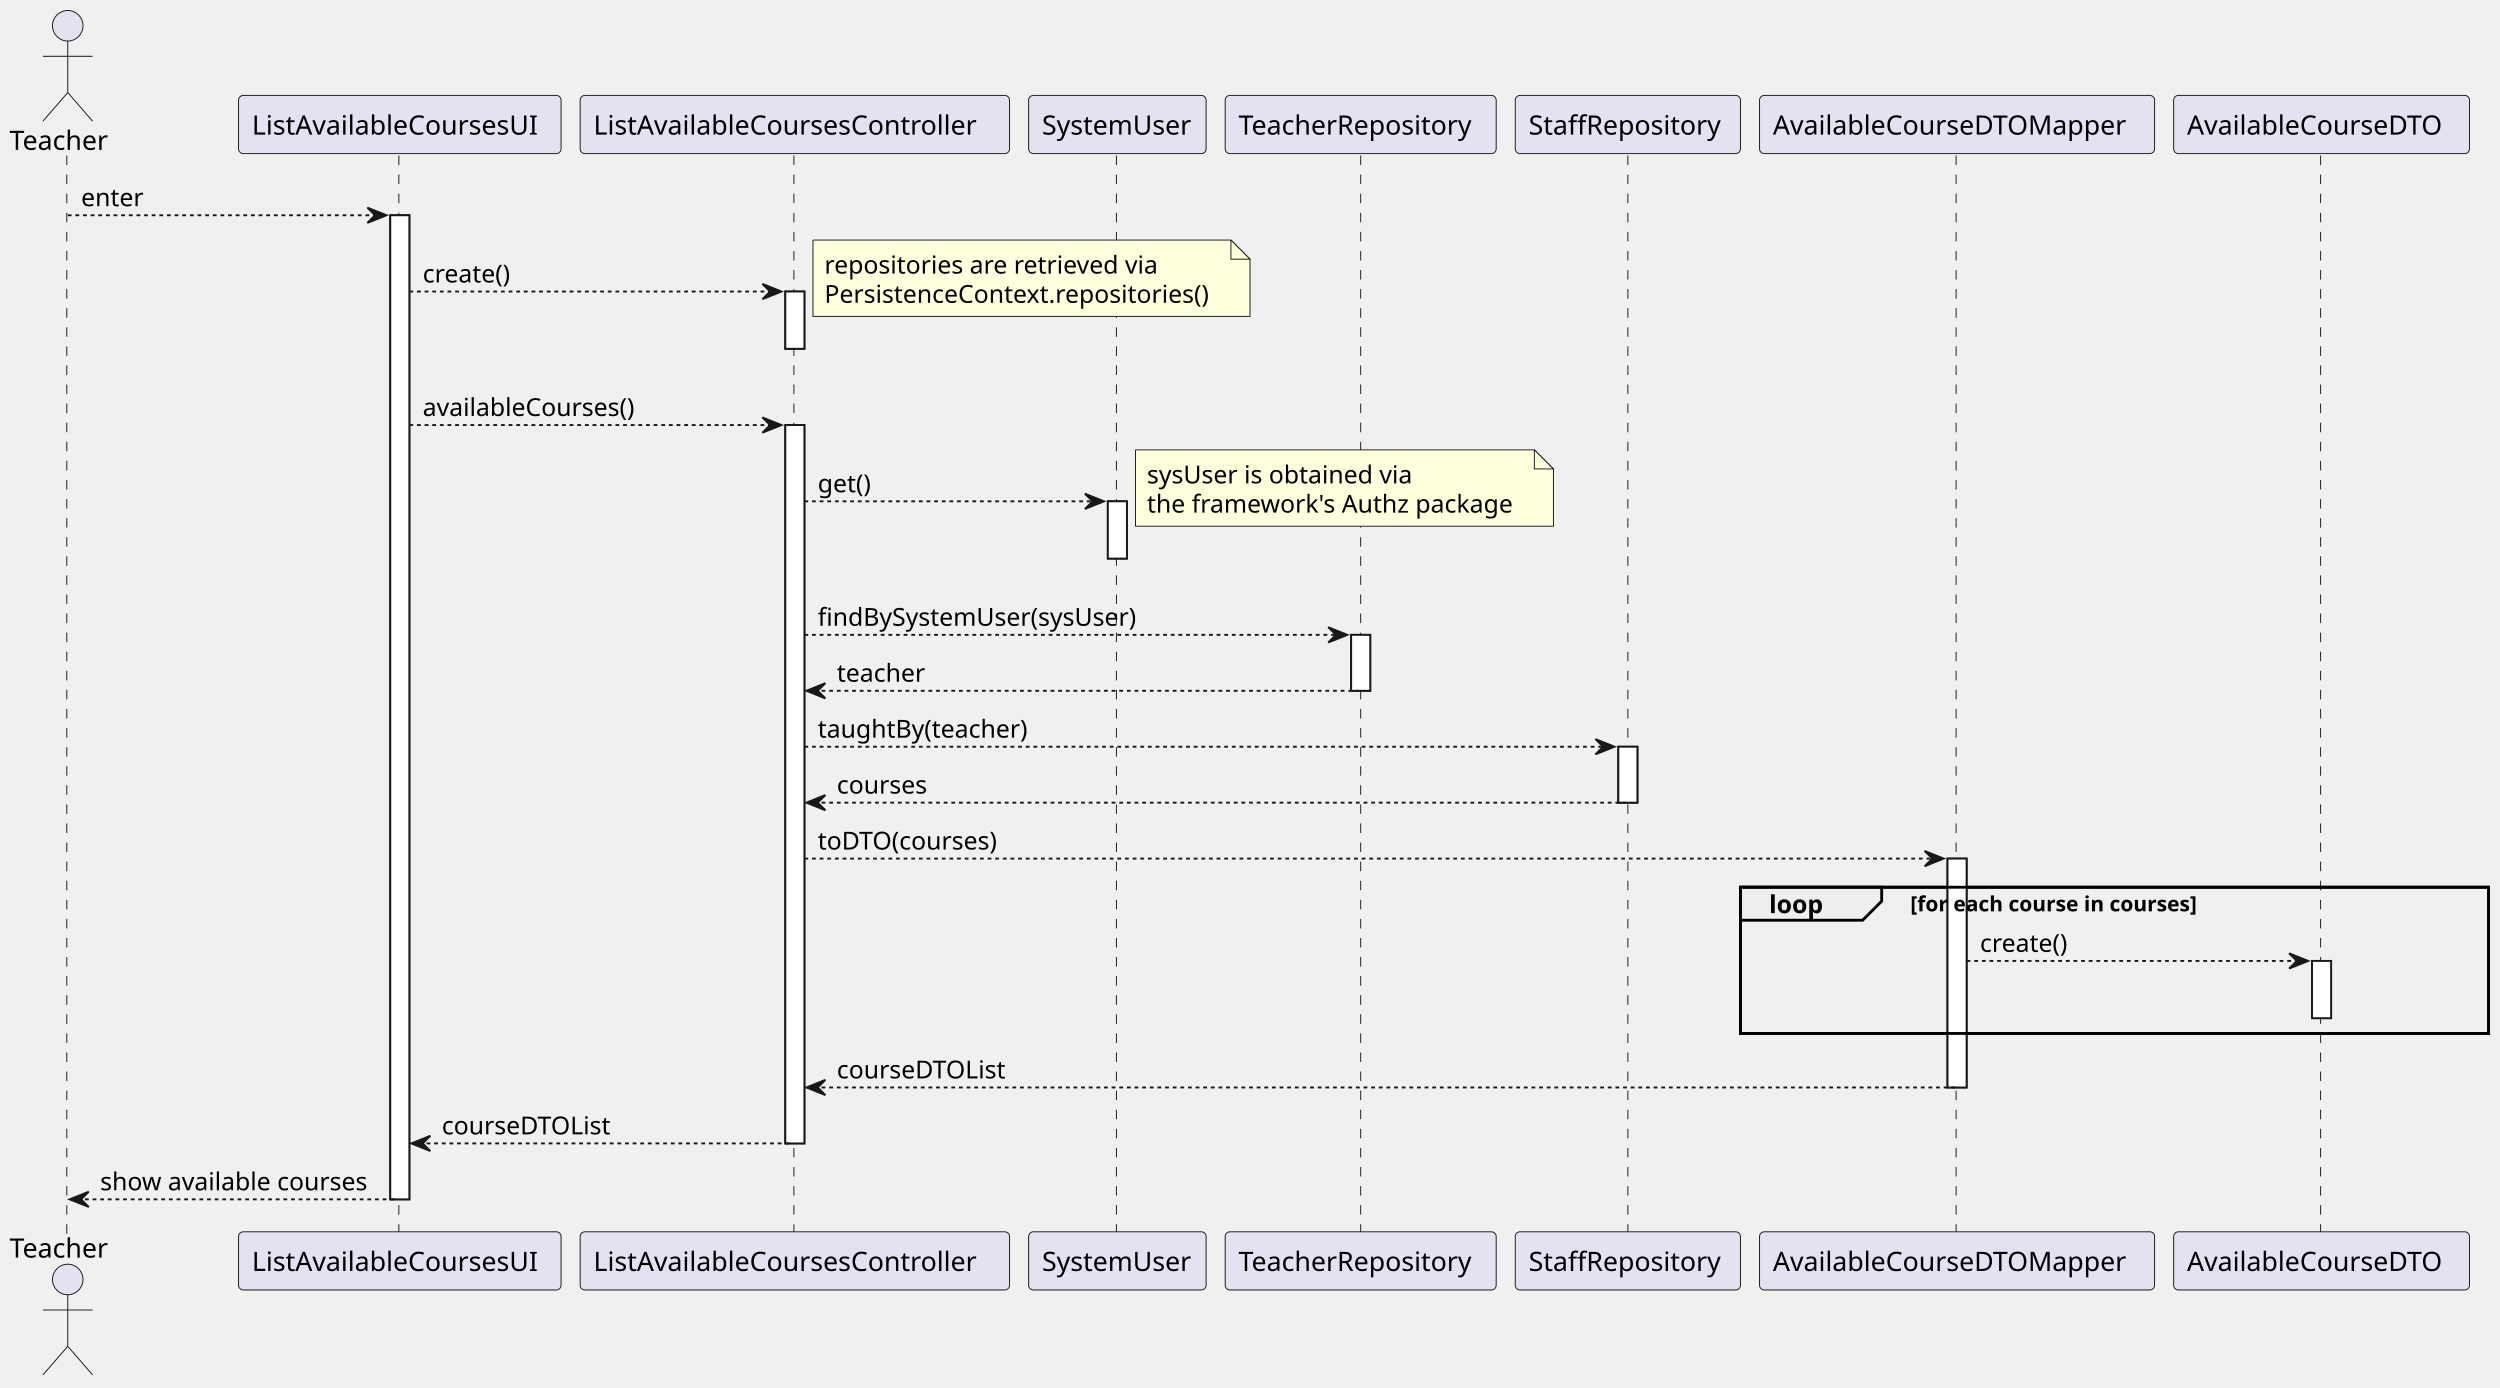
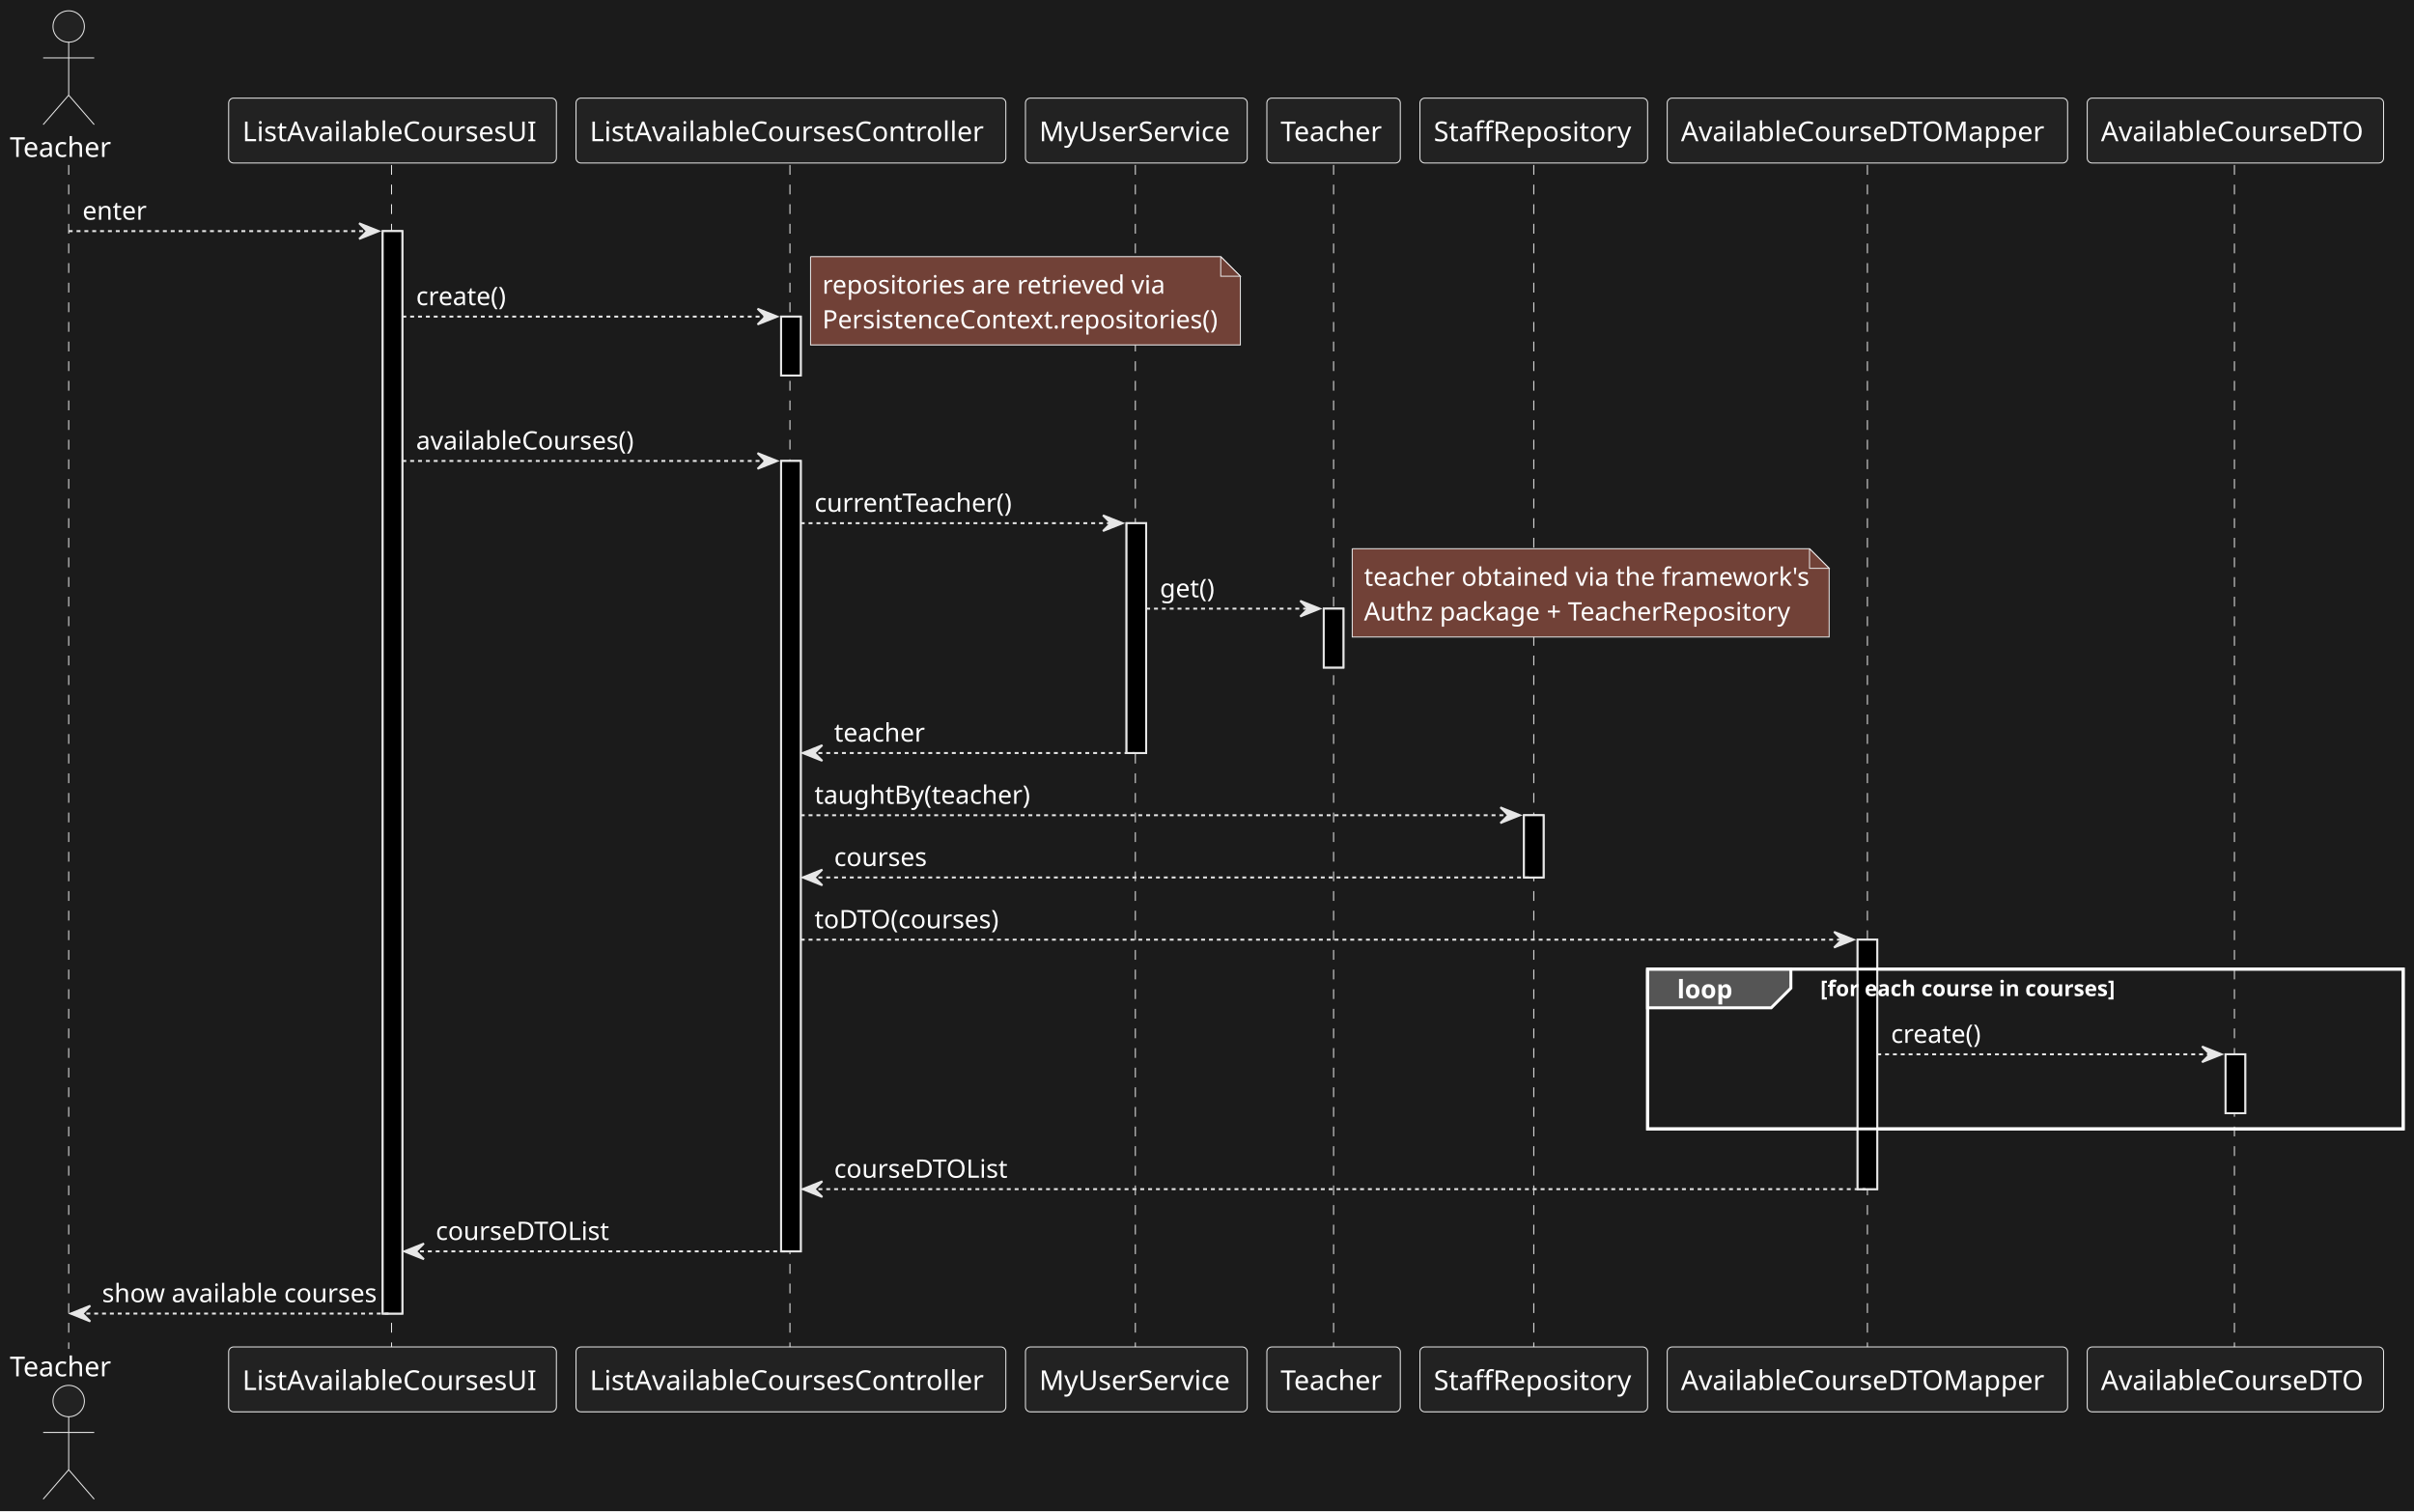
- <svg xmlns="http://www.w3.org/2000/svg" contentStyleType="text/css" height="727px" preserveAspectRatio="none" style="width:1310px;height:727px;background:#FFFFFF;" version="1.1" viewBox="0 0 1310 727" width="1310px" zoomAndPan="magnify">
+ <svg xmlns="http://www.w3.org/2000/svg" contentStyleType="text/css" height="770px" preserveAspectRatio="none" style="width:1230px;height:770px;background:#1B1B1B;" version="1.1" viewBox="0 0 1230 770" width="1230px" zoomAndPan="magnify">
  <defs />
  <g>
-     <rect fill="#FFFFFF" height="515.658" style="stroke:#181818;stroke-width:1.0;" width="10" x="204.5" y="112.799" />
-     <rect fill="#FFFFFF" height="30" style="stroke:#181818;stroke-width:1.0;" width="10" x="411.5" y="152.765" />
-     <rect fill="#FFFFFF" height="376.416" style="stroke:#181818;stroke-width:1.0;" width="10" x="411.5" y="222.731" />
-     <rect fill="#FFFFFF" height="30" style="stroke:#181818;stroke-width:1.0;" width="10" x="580.5" y="262.696" />
-     <rect fill="#FFFFFF" height="29.311" style="stroke:#181818;stroke-width:1.0;" width="10" x="708" y="332.662" />
-     <rect fill="#FFFFFF" height="29.311" style="stroke:#181818;stroke-width:1.0;" width="10" x="848" y="391.283" />
-     <rect fill="#FFFFFF" height="119.932" style="stroke:#181818;stroke-width:1.0;" width="10" x="1020.5" y="449.904" />
-     <rect fill="#FFFFFF" height="30" style="stroke:#181818;stroke-width:1.0;" width="10" x="1211.5" y="503.525" />
-     <rect fill="none" height="76.621" style="stroke:#000000;stroke-width:1.5;" width="392" x="912" y="464.904" />
-     <line style="stroke:#181818;stroke-width:0.5;stroke-dasharray:5.0,5.0;" x1="35" x2="35" y1="81.488" y2="646.457" />
-     <line style="stroke:#181818;stroke-width:0.5;stroke-dasharray:5.0,5.0;" x1="209" x2="209" y1="81.488" y2="646.457" />
-     <line style="stroke:#181818;stroke-width:0.5;stroke-dasharray:5.0,5.0;" x1="416" x2="416" y1="81.488" y2="646.457" />
-     <line style="stroke:#181818;stroke-width:0.5;stroke-dasharray:5.0,5.0;" x1="585" x2="585" y1="81.488" y2="646.457" />
-     <line style="stroke:#181818;stroke-width:0.5;stroke-dasharray:5.0,5.0;" x1="713" x2="713" y1="81.488" y2="646.457" />
-     <line style="stroke:#181818;stroke-width:0.5;stroke-dasharray:5.0,5.0;" x1="853" x2="853" y1="81.488" y2="646.457" />
-     <line style="stroke:#181818;stroke-width:0.5;stroke-dasharray:5.0,5.0;" x1="1025" x2="1025" y1="81.488" y2="646.457" />
-     <line style="stroke:#181818;stroke-width:0.5;stroke-dasharray:5.0,5.0;" x1="1216" x2="1216" y1="81.488" y2="646.457" />
-     <text fill="#000000" font-family="sans-serif" font-size="14" lengthAdjust="spacing" textLength="55" x="5" y="78.535">Teacher</text>
-     <ellipse cx="35.5" cy="13.5" fill="#E2E2F0" rx="8" ry="8" style="stroke:#181818;stroke-width:0.5;" />
-     <path d="M35.5,21.5 L35.5,48.5 M22.5,29.5 L48.5,29.5 M35.5,48.5 L22.5,63.5 M35.5,48.5 L48.5,63.5 " fill="none" style="stroke:#181818;stroke-width:0.5;" />
-     <text fill="#000000" font-family="sans-serif" font-size="14" lengthAdjust="spacing" textLength="55" x="5" y="658.992">Teacher</text>
-     <ellipse cx="35.5" cy="670.445" fill="#E2E2F0" rx="8" ry="8" style="stroke:#181818;stroke-width:0.5;" />
-     <path d="M35.5,678.445 L35.5,705.445 M22.5,686.445 L48.5,686.445 M35.5,705.445 L22.5,720.445 M35.5,705.445 L48.5,720.445 " fill="none" style="stroke:#181818;stroke-width:0.5;" />
-     <rect fill="#E2E2F0" height="30.488" rx="2.5" ry="2.5" style="stroke:#181818;stroke-width:0.5;" width="169" x="125" y="50" />
-     <text fill="#000000" font-family="sans-serif" font-size="14" lengthAdjust="spacing" textLength="155" x="132" y="70.535">ListAvailableCoursesUI</text>
-     <rect fill="#E2E2F0" height="30.488" rx="2.5" ry="2.5" style="stroke:#181818;stroke-width:0.5;" width="169" x="125" y="645.457" />
-     <text fill="#000000" font-family="sans-serif" font-size="14" lengthAdjust="spacing" textLength="155" x="132" y="665.992">ListAvailableCoursesUI</text>
-     <rect fill="#E2E2F0" height="30.488" rx="2.5" ry="2.5" style="stroke:#181818;stroke-width:0.5;" width="225" x="304" y="50" />
-     <text fill="#000000" font-family="sans-serif" font-size="14" lengthAdjust="spacing" textLength="211" x="311" y="70.535">ListAvailableCoursesController</text>
-     <rect fill="#E2E2F0" height="30.488" rx="2.5" ry="2.5" style="stroke:#181818;stroke-width:0.5;" width="225" x="304" y="645.457" />
-     <text fill="#000000" font-family="sans-serif" font-size="14" lengthAdjust="spacing" textLength="211" x="311" y="665.992">ListAvailableCoursesController</text>
-     <rect fill="#E2E2F0" height="30.488" rx="2.5" ry="2.5" style="stroke:#181818;stroke-width:0.5;" width="93" x="539" y="50" />
-     <text fill="#000000" font-family="sans-serif" font-size="14" lengthAdjust="spacing" textLength="79" x="546" y="70.535">SystemUser</text>
-     <rect fill="#E2E2F0" height="30.488" rx="2.5" ry="2.5" style="stroke:#181818;stroke-width:0.5;" width="93" x="539" y="645.457" />
-     <text fill="#000000" font-family="sans-serif" font-size="14" lengthAdjust="spacing" textLength="79" x="546" y="665.992">SystemUser</text>
-     <rect fill="#E2E2F0" height="30.488" rx="2.5" ry="2.5" style="stroke:#181818;stroke-width:0.5;" width="142" x="642" y="50" />
-     <text fill="#000000" font-family="sans-serif" font-size="14" lengthAdjust="spacing" textLength="128" x="649" y="70.535">TeacherRepository</text>
-     <rect fill="#E2E2F0" height="30.488" rx="2.5" ry="2.5" style="stroke:#181818;stroke-width:0.5;" width="142" x="642" y="645.457" />
-     <text fill="#000000" font-family="sans-serif" font-size="14" lengthAdjust="spacing" textLength="128" x="649" y="665.992">TeacherRepository</text>
-     <rect fill="#E2E2F0" height="30.488" rx="2.5" ry="2.5" style="stroke:#181818;stroke-width:0.5;" width="118" x="794" y="50" />
-     <text fill="#000000" font-family="sans-serif" font-size="14" lengthAdjust="spacing" textLength="104" x="801" y="70.535">StaffRepository</text>
-     <rect fill="#E2E2F0" height="30.488" rx="2.5" ry="2.5" style="stroke:#181818;stroke-width:0.5;" width="118" x="794" y="645.457" />
-     <text fill="#000000" font-family="sans-serif" font-size="14" lengthAdjust="spacing" textLength="104" x="801" y="665.992">StaffRepository</text>
-     <rect fill="#E2E2F0" height="30.488" rx="2.5" ry="2.5" style="stroke:#181818;stroke-width:0.5;" width="207" x="922" y="50" />
-     <text fill="#000000" font-family="sans-serif" font-size="14" lengthAdjust="spacing" textLength="193" x="929" y="70.535">AvailableCourseDTOMapper</text>
-     <rect fill="#E2E2F0" height="30.488" rx="2.5" ry="2.5" style="stroke:#181818;stroke-width:0.5;" width="207" x="922" y="645.457" />
-     <text fill="#000000" font-family="sans-serif" font-size="14" lengthAdjust="spacing" textLength="193" x="929" y="665.992">AvailableCourseDTOMapper</text>
-     <rect fill="#E2E2F0" height="30.488" rx="2.5" ry="2.5" style="stroke:#181818;stroke-width:0.5;" width="155" x="1139" y="50" />
-     <text fill="#000000" font-family="sans-serif" font-size="14" lengthAdjust="spacing" textLength="141" x="1146" y="70.535">AvailableCourseDTO</text>
-     <rect fill="#E2E2F0" height="30.488" rx="2.5" ry="2.5" style="stroke:#181818;stroke-width:0.5;" width="155" x="1139" y="645.457" />
-     <text fill="#000000" font-family="sans-serif" font-size="14" lengthAdjust="spacing" textLength="141" x="1146" y="665.992">AvailableCourseDTO</text>
-     <rect fill="#FFFFFF" height="515.658" style="stroke:#181818;stroke-width:1.0;" width="10" x="204.5" y="112.799" />
-     <rect fill="#FFFFFF" height="30" style="stroke:#181818;stroke-width:1.0;" width="10" x="411.5" y="152.765" />
-     <rect fill="#FFFFFF" height="376.416" style="stroke:#181818;stroke-width:1.0;" width="10" x="411.5" y="222.731" />
-     <rect fill="#FFFFFF" height="30" style="stroke:#181818;stroke-width:1.0;" width="10" x="580.5" y="262.696" />
-     <rect fill="#FFFFFF" height="29.311" style="stroke:#181818;stroke-width:1.0;" width="10" x="708" y="332.662" />
-     <rect fill="#FFFFFF" height="29.311" style="stroke:#181818;stroke-width:1.0;" width="10" x="848" y="391.283" />
-     <rect fill="#FFFFFF" height="119.932" style="stroke:#181818;stroke-width:1.0;" width="10" x="1020.5" y="449.904" />
-     <rect fill="#FFFFFF" height="30" style="stroke:#181818;stroke-width:1.0;" width="10" x="1211.5" y="503.525" />
-     <polygon fill="#181818" points="192.5,108.799,202.5,112.799,192.5,116.799,196.5,112.799" style="stroke:#181818;stroke-width:1.0;" />
-     <line style="stroke:#181818;stroke-width:1.0;stroke-dasharray:2.0,2.0;" x1="35.5" x2="198.5" y1="112.799" y2="112.799" />
-     <text fill="#000000" font-family="sans-serif" font-size="13" lengthAdjust="spacing" textLength="32" x="42.5" y="108.057">enter</text>
-     <polygon fill="#181818" points="399.5,148.765,409.5,152.765,399.5,156.765,403.5,152.765" style="stroke:#181818;stroke-width:1.0;" />
-     <line style="stroke:#181818;stroke-width:1.0;stroke-dasharray:2.0,2.0;" x1="214.5" x2="405.5" y1="152.765" y2="152.765" />
-     <text fill="#000000" font-family="sans-serif" font-size="13" lengthAdjust="spacing" textLength="46" x="221.5" y="148.023">create()</text>
-     <path d="M426,125.799 L426,165.799 L655,165.799 L655,135.799 L645,125.799 L426,125.799 " fill="#FEFFDD" style="stroke:#181818;stroke-width:0.5;" />
-     <path d="M645,125.799 L645,135.799 L655,135.799 L645,125.799 " fill="#FEFFDD" style="stroke:#181818;stroke-width:0.5;" />
-     <text fill="#000000" font-family="sans-serif" font-size="13" lengthAdjust="spacing" textLength="179" x="432" y="143.367">repositories are retrieved via</text>
-     <text fill="#000000" font-family="sans-serif" font-size="13" lengthAdjust="spacing" textLength="208" x="432" y="158.678">PersistenceContext.repositories()</text>
-     <polygon fill="#181818" points="399.5,218.731,409.5,222.731,399.5,226.731,403.5,222.731" style="stroke:#181818;stroke-width:1.0;" />
-     <line style="stroke:#181818;stroke-width:1.0;stroke-dasharray:2.0,2.0;" x1="214.5" x2="405.5" y1="222.731" y2="222.731" />
-     <text fill="#000000" font-family="sans-serif" font-size="13" lengthAdjust="spacing" textLength="114" x="221.5" y="217.988">availableCourses()</text>
-     <polygon fill="#181818" points="568.5,258.696,578.5,262.696,568.5,266.696,572.5,262.696" style="stroke:#181818;stroke-width:1.0;" />
-     <line style="stroke:#181818;stroke-width:1.0;stroke-dasharray:2.0,2.0;" x1="421.5" x2="574.5" y1="262.696" y2="262.696" />
-     <text fill="#000000" font-family="sans-serif" font-size="13" lengthAdjust="spacing" textLength="28" x="428.5" y="257.954">get()</text>
-     <path d="M595,235.731 L595,275.731 L814,275.731 L814,245.731 L804,235.731 L595,235.731 " fill="#FEFFDD" style="stroke:#181818;stroke-width:0.5;" />
-     <path d="M804,235.731 L804,245.731 L814,245.731 L804,235.731 " fill="#FEFFDD" style="stroke:#181818;stroke-width:0.5;" />
-     <text fill="#000000" font-family="sans-serif" font-size="13" lengthAdjust="spacing" textLength="145" x="601" y="253.299">sysUser is obtained via</text>
-     <text fill="#000000" font-family="sans-serif" font-size="13" lengthAdjust="spacing" textLength="198" x="601" y="268.609">the framework's Authz package</text>
-     <polygon fill="#181818" points="696,328.662,706,332.662,696,336.662,700,332.662" style="stroke:#181818;stroke-width:1.0;" />
-     <line style="stroke:#181818;stroke-width:1.0;stroke-dasharray:2.0,2.0;" x1="421.5" x2="702" y1="332.662" y2="332.662" />
-     <text fill="#000000" font-family="sans-serif" font-size="13" lengthAdjust="spacing" textLength="169" x="428.5" y="327.92">findBySystemUser(sysUser)</text>
-     <polygon fill="#181818" points="432.5,357.973,422.5,361.973,432.5,365.973,428.5,361.973" style="stroke:#181818;stroke-width:1.0;" />
-     <line style="stroke:#181818;stroke-width:1.0;stroke-dasharray:2.0,2.0;" x1="426.5" x2="712" y1="361.973" y2="361.973" />
-     <text fill="#000000" font-family="sans-serif" font-size="13" lengthAdjust="spacing" textLength="46" x="438.5" y="357.231">teacher</text>
-     <polygon fill="#181818" points="836,387.283,846,391.283,836,395.283,840,391.283" style="stroke:#181818;stroke-width:1.0;" />
-     <line style="stroke:#181818;stroke-width:1.0;stroke-dasharray:2.0,2.0;" x1="421.5" x2="842" y1="391.283" y2="391.283" />
-     <text fill="#000000" font-family="sans-serif" font-size="13" lengthAdjust="spacing" textLength="109" x="428.5" y="386.541">taughtBy(teacher)</text>
-     <polygon fill="#181818" points="432.5,416.594,422.5,420.594,432.5,424.594,428.5,420.594" style="stroke:#181818;stroke-width:1.0;" />
-     <line style="stroke:#181818;stroke-width:1.0;stroke-dasharray:2.0,2.0;" x1="426.5" x2="852" y1="420.594" y2="420.594" />
-     <text fill="#000000" font-family="sans-serif" font-size="13" lengthAdjust="spacing" textLength="49" x="438.5" y="415.852">courses</text>
-     <polygon fill="#181818" points="1008.5,445.904,1018.5,449.904,1008.5,453.904,1012.5,449.904" style="stroke:#181818;stroke-width:1.0;" />
-     <line style="stroke:#181818;stroke-width:1.0;stroke-dasharray:2.0,2.0;" x1="421.5" x2="1014.5" y1="449.904" y2="449.904" />
-     <text fill="#000000" font-family="sans-serif" font-size="13" lengthAdjust="spacing" textLength="98" x="428.5" y="445.162">toDTO(courses)</text>
-     <path d="M912,464.904 L986,464.904 L986,472.215 L976,482.215 L912,482.215 L912,464.904 " fill="#EEEEEE" style="stroke:#000000;stroke-width:1.5;" />
-     <rect fill="none" height="76.621" style="stroke:#000000;stroke-width:1.5;" width="392" x="912" y="464.904" />
-     <text fill="#000000" font-family="sans-serif" font-size="13" font-weight="bold" lengthAdjust="spacing" textLength="29" x="927" y="478.473">loop</text>
-     <text fill="#000000" font-family="sans-serif" font-size="11" font-weight="bold" lengthAdjust="spacing" textLength="157" x="1001" y="477.539">[for each course in courses]</text>
-     <polygon fill="#181818" points="1199.5,499.525,1209.5,503.525,1199.5,507.525,1203.5,503.525" style="stroke:#181818;stroke-width:1.0;" />
-     <line style="stroke:#181818;stroke-width:1.0;stroke-dasharray:2.0,2.0;" x1="1030.5" x2="1205.5" y1="503.525" y2="503.525" />
-     <text fill="#000000" font-family="sans-serif" font-size="13" lengthAdjust="spacing" textLength="46" x="1037.5" y="498.783">create()</text>
-     <polygon fill="#181818" points="432.5,565.836,422.5,569.836,432.5,573.836,428.5,569.836" style="stroke:#181818;stroke-width:1.0;" />
-     <line style="stroke:#181818;stroke-width:1.0;stroke-dasharray:2.0,2.0;" x1="426.5" x2="1024.5" y1="569.836" y2="569.836" />
-     <text fill="#000000" font-family="sans-serif" font-size="13" lengthAdjust="spacing" textLength="93" x="438.5" y="565.094">courseDTOList</text>
-     <polygon fill="#181818" points="225.5,595.146,215.5,599.146,225.5,603.146,221.5,599.146" style="stroke:#181818;stroke-width:1.0;" />
-     <line style="stroke:#181818;stroke-width:1.0;stroke-dasharray:2.0,2.0;" x1="219.5" x2="415.5" y1="599.146" y2="599.146" />
-     <text fill="#000000" font-family="sans-serif" font-size="13" lengthAdjust="spacing" textLength="93" x="231.5" y="594.404">courseDTOList</text>
-     <polygon fill="#181818" points="46.5,624.457,36.5,628.457,46.5,632.457,42.5,628.457" style="stroke:#181818;stroke-width:1.0;" />
-     <line style="stroke:#181818;stroke-width:1.0;stroke-dasharray:2.0,2.0;" x1="40.5" x2="208.5" y1="628.457" y2="628.457" />
-     <text fill="#000000" font-family="sans-serif" font-size="13" lengthAdjust="spacing" textLength="145" x="52.5" y="623.715">show available courses</text>
+     <rect fill="#1B1B1B" height="770" style="stroke:none;stroke-width:1.0;" width="1230" x="0" y="0" />
+     <rect fill="#000000" height="551.59" style="stroke:#E7E7E7;stroke-width:1.0;" width="10" x="195" y="117.774" />
+     <rect fill="#000000" height="30" style="stroke:#E7E7E7;stroke-width:1.0;" width="10" x="398" y="161.333" />
+     <rect fill="#000000" height="402.766" style="stroke:#E7E7E7;stroke-width:1.0;" width="10" x="398" y="234.892" />
+     <rect fill="#000000" height="117.118" style="stroke:#E7E7E7;stroke-width:1.0;" width="10" x="574" y="266.598" />
+     <rect fill="#000000" height="30" style="stroke:#E7E7E7;stroke-width:1.0;" width="10" x="674.5" y="310.157" />
+     <rect fill="#000000" height="31.706" style="stroke:#E7E7E7;stroke-width:1.0;" width="10" x="776.5" y="415.422" />
+     <rect fill="#000000" height="127.118" style="stroke:#E7E7E7;stroke-width:1.0;" width="10" x="946.5" y="478.834" />
+     <rect fill="#000000" height="30" style="stroke:#E7E7E7;stroke-width:1.0;" width="10" x="1134" y="537.246" />
+     <rect fill="none" height="81.412" style="stroke:#FFFFFF;stroke-width:1.5;" width="385" x="839.5" y="493.834" />
+     <line style="stroke:#E7E7E7;stroke-width:0.5;stroke-dasharray:5.0,5.0;" x1="35" x2="35" y1="84.068" y2="687.364" />
+     <line style="stroke:#E7E7E7;stroke-width:0.5;stroke-dasharray:5.0,5.0;" x1="199.5" x2="199.5" y1="84.068" y2="687.364" />
+     <line style="stroke:#E7E7E7;stroke-width:0.5;stroke-dasharray:5.0,5.0;" x1="402.5" x2="402.5" y1="84.068" y2="687.364" />
+     <line style="stroke:#E7E7E7;stroke-width:0.5;stroke-dasharray:5.0,5.0;" x1="578.5" x2="578.5" y1="84.068" y2="687.364" />
+     <line style="stroke:#E7E7E7;stroke-width:0.5;stroke-dasharray:5.0,5.0;" x1="679.5" x2="679.5" y1="84.068" y2="687.364" />
+     <line style="stroke:#E7E7E7;stroke-width:0.5;stroke-dasharray:5.0,5.0;" x1="781.5" x2="781.5" y1="84.068" y2="687.364" />
+     <line style="stroke:#E7E7E7;stroke-width:0.5;stroke-dasharray:5.0,5.0;" x1="951.5" x2="951.5" y1="84.068" y2="687.364" />
+     <line style="stroke:#E7E7E7;stroke-width:0.5;stroke-dasharray:5.0,5.0;" x1="1138.5" x2="1138.5" y1="84.068" y2="687.364" />
+     <text fill="#FFFFFF" font-family="sans-serif" font-size="14" lengthAdjust="spacing" textLength="54" x="5" y="79.966">Teacher</text>
+     <ellipse cx="35" cy="13.5" fill="#222222" rx="8" ry="8" style="stroke:#E7E7E7;stroke-width:0.5;" />
+     <path d="M35,21.5 L35,48.5 M22,29.5 L48,29.5 M35,48.5 L22,63.5 M35,48.5 L48,63.5 " fill="none" style="stroke:#E7E7E7;stroke-width:0.5;" />
+     <text fill="#FFFFFF" font-family="sans-serif" font-size="14" lengthAdjust="spacing" textLength="54" x="5" y="701.33">Teacher</text>
+     <ellipse cx="35" cy="713.932" fill="#222222" rx="8" ry="8" style="stroke:#E7E7E7;stroke-width:0.5;" />
+     <path d="M35,721.932 L35,748.932 M22,729.932 L48,729.932 M35,748.932 L22,763.932 M35,748.932 L48,763.932 " fill="none" style="stroke:#E7E7E7;stroke-width:0.5;" />
+     <rect fill="#222222" height="33.068" rx="2.5" ry="2.5" style="stroke:#E7E7E7;stroke-width:0.5;" width="167" x="116.5" y="50" />
+     <text fill="#FFFFFF" font-family="sans-serif" font-size="14" lengthAdjust="spacing" textLength="153" x="123.5" y="71.966">ListAvailableCoursesUI</text>
+     <rect fill="#222222" height="33.068" rx="2.5" ry="2.5" style="stroke:#E7E7E7;stroke-width:0.5;" width="167" x="116.5" y="686.364" />
+     <text fill="#FFFFFF" font-family="sans-serif" font-size="14" lengthAdjust="spacing" textLength="153" x="123.5" y="708.33">ListAvailableCoursesUI</text>
+     <rect fill="#222222" height="33.068" rx="2.5" ry="2.5" style="stroke:#E7E7E7;stroke-width:0.5;" width="219" x="293.5" y="50" />
+     <text fill="#FFFFFF" font-family="sans-serif" font-size="14" lengthAdjust="spacing" textLength="205" x="300.5" y="71.966">ListAvailableCoursesController</text>
+     <rect fill="#222222" height="33.068" rx="2.5" ry="2.5" style="stroke:#E7E7E7;stroke-width:0.5;" width="219" x="293.5" y="686.364" />
+     <text fill="#FFFFFF" font-family="sans-serif" font-size="14" lengthAdjust="spacing" textLength="205" x="300.5" y="708.33">ListAvailableCoursesController</text>
+     <rect fill="#222222" height="33.068" rx="2.5" ry="2.5" style="stroke:#E7E7E7;stroke-width:0.5;" width="113" x="522.5" y="50" />
+     <text fill="#FFFFFF" font-family="sans-serif" font-size="14" lengthAdjust="spacing" textLength="99" x="529.5" y="71.966">MyUserService</text>
+     <rect fill="#222222" height="33.068" rx="2.5" ry="2.5" style="stroke:#E7E7E7;stroke-width:0.5;" width="113" x="522.5" y="686.364" />
+     <text fill="#FFFFFF" font-family="sans-serif" font-size="14" lengthAdjust="spacing" textLength="99" x="529.5" y="708.33">MyUserService</text>
+     <rect fill="#222222" height="33.068" rx="2.5" ry="2.5" style="stroke:#E7E7E7;stroke-width:0.5;" width="68" x="645.5" y="50" />
+     <text fill="#FFFFFF" font-family="sans-serif" font-size="14" lengthAdjust="spacing" textLength="54" x="652.5" y="71.966">Teacher</text>
+     <rect fill="#222222" height="33.068" rx="2.5" ry="2.5" style="stroke:#E7E7E7;stroke-width:0.5;" width="68" x="645.5" y="686.364" />
+     <text fill="#FFFFFF" font-family="sans-serif" font-size="14" lengthAdjust="spacing" textLength="54" x="652.5" y="708.33">Teacher</text>
+     <rect fill="#222222" height="33.068" rx="2.5" ry="2.5" style="stroke:#E7E7E7;stroke-width:0.5;" width="116" x="723.5" y="50" />
+     <text fill="#FFFFFF" font-family="sans-serif" font-size="14" lengthAdjust="spacing" textLength="102" x="730.5" y="71.966">StaffRepository</text>
+     <rect fill="#222222" height="33.068" rx="2.5" ry="2.5" style="stroke:#E7E7E7;stroke-width:0.5;" width="116" x="723.5" y="686.364" />
+     <text fill="#FFFFFF" font-family="sans-serif" font-size="14" lengthAdjust="spacing" textLength="102" x="730.5" y="708.33">StaffRepository</text>
+     <rect fill="#222222" height="33.068" rx="2.5" ry="2.5" style="stroke:#E7E7E7;stroke-width:0.5;" width="204" x="849.5" y="50" />
+     <text fill="#FFFFFF" font-family="sans-serif" font-size="14" lengthAdjust="spacing" textLength="190" x="856.5" y="71.966">AvailableCourseDTOMapper</text>
+     <rect fill="#222222" height="33.068" rx="2.5" ry="2.5" style="stroke:#E7E7E7;stroke-width:0.5;" width="204" x="849.5" y="686.364" />
+     <text fill="#FFFFFF" font-family="sans-serif" font-size="14" lengthAdjust="spacing" textLength="190" x="856.5" y="708.33">AvailableCourseDTOMapper</text>
+     <rect fill="#222222" height="33.068" rx="2.5" ry="2.5" style="stroke:#E7E7E7;stroke-width:0.5;" width="151" x="1063.5" y="50" />
+     <text fill="#FFFFFF" font-family="sans-serif" font-size="14" lengthAdjust="spacing" textLength="137" x="1070.5" y="71.966">AvailableCourseDTO</text>
+     <rect fill="#222222" height="33.068" rx="2.5" ry="2.5" style="stroke:#E7E7E7;stroke-width:0.5;" width="151" x="1063.5" y="686.364" />
+     <text fill="#FFFFFF" font-family="sans-serif" font-size="14" lengthAdjust="spacing" textLength="137" x="1070.5" y="708.33">AvailableCourseDTO</text>
+     <rect fill="#000000" height="551.59" style="stroke:#E7E7E7;stroke-width:1.0;" width="10" x="195" y="117.774" />
+     <rect fill="#000000" height="30" style="stroke:#E7E7E7;stroke-width:1.0;" width="10" x="398" y="161.333" />
+     <rect fill="#000000" height="402.766" style="stroke:#E7E7E7;stroke-width:1.0;" width="10" x="398" y="234.892" />
+     <rect fill="#000000" height="117.118" style="stroke:#E7E7E7;stroke-width:1.0;" width="10" x="574" y="266.598" />
+     <rect fill="#000000" height="30" style="stroke:#E7E7E7;stroke-width:1.0;" width="10" x="674.5" y="310.157" />
+     <rect fill="#000000" height="31.706" style="stroke:#E7E7E7;stroke-width:1.0;" width="10" x="776.5" y="415.422" />
+     <rect fill="#000000" height="127.118" style="stroke:#E7E7E7;stroke-width:1.0;" width="10" x="946.5" y="478.834" />
+     <rect fill="#000000" height="30" style="stroke:#E7E7E7;stroke-width:1.0;" width="10" x="1134" y="537.246" />
+     <polygon fill="#E7E7E7" points="183,113.774,193,117.774,183,121.774,187,117.774" style="stroke:#E7E7E7;stroke-width:1.0;" />
+     <line style="stroke:#E7E7E7;stroke-width:1.0;stroke-dasharray:2.0,2.0;" x1="35" x2="189" y1="117.774" y2="117.774" />
+     <text fill="#FFFFFF" font-family="sans-serif" font-size="13" lengthAdjust="spacing" textLength="32" x="42" y="111.965">enter</text>
+     <polygon fill="#E7E7E7" points="386,157.333,396,161.333,386,165.333,390,161.333" style="stroke:#E7E7E7;stroke-width:1.0;" />
+     <line style="stroke:#E7E7E7;stroke-width:1.0;stroke-dasharray:2.0,2.0;" x1="205" x2="392" y1="161.333" y2="161.333" />
+     <text fill="#FFFFFF" font-family="sans-serif" font-size="13" lengthAdjust="spacing" textLength="45" x="212" y="155.524">create()</text>
+     <path d="M413,130.774 L413,175.774 L632,175.774 L632,140.774 L622,130.774 L413,130.774 " fill="#714137" style="stroke:#E7E7E7;stroke-width:0.5;" />
+     <path d="M622,130.774 L622,140.774 L632,140.774 L622,130.774 " fill="#714137" style="stroke:#E7E7E7;stroke-width:0.5;" />
+     <text fill="#FFFFFF" font-family="sans-serif" font-size="13" lengthAdjust="spacing" textLength="170" x="419" y="149.671">repositories are retrieved via</text>
+     <text fill="#FFFFFF" font-family="sans-serif" font-size="13" lengthAdjust="spacing" textLength="198" x="419" y="167.377">PersistenceContext.repositories()</text>
+     <polygon fill="#E7E7E7" points="386,230.892,396,234.892,386,238.892,390,234.892" style="stroke:#E7E7E7;stroke-width:1.0;" />
+     <line style="stroke:#E7E7E7;stroke-width:1.0;stroke-dasharray:2.0,2.0;" x1="205" x2="392" y1="234.892" y2="234.892" />
+     <text fill="#FFFFFF" font-family="sans-serif" font-size="13" lengthAdjust="spacing" textLength="108" x="212" y="229.083">availableCourses()</text>
+     <polygon fill="#E7E7E7" points="562,262.598,572,266.598,562,270.598,566,266.598" style="stroke:#E7E7E7;stroke-width:1.0;" />
+     <line style="stroke:#E7E7E7;stroke-width:1.0;stroke-dasharray:2.0,2.0;" x1="408" x2="568" y1="266.598" y2="266.598" />
+     <text fill="#FFFFFF" font-family="sans-serif" font-size="13" lengthAdjust="spacing" textLength="99" x="415" y="260.789">currentTeacher()</text>
+     <polygon fill="#E7E7E7" points="662.5,306.157,672.5,310.157,662.5,314.157,666.5,310.157" style="stroke:#E7E7E7;stroke-width:1.0;" />
+     <line style="stroke:#E7E7E7;stroke-width:1.0;stroke-dasharray:2.0,2.0;" x1="584" x2="668.5" y1="310.157" y2="310.157" />
+     <text fill="#FFFFFF" font-family="sans-serif" font-size="13" lengthAdjust="spacing" textLength="28" x="591" y="304.348">get()</text>
+     <path d="M689,279.598 L689,324.598 L932,324.598 L932,289.598 L922,279.598 L689,279.598 " fill="#714137" style="stroke:#E7E7E7;stroke-width:0.5;" />
+     <path d="M922,279.598 L922,289.598 L932,289.598 L922,279.598 " fill="#714137" style="stroke:#E7E7E7;stroke-width:0.5;" />
+     <text fill="#FFFFFF" font-family="sans-serif" font-size="13" lengthAdjust="spacing" textLength="222" x="695" y="298.495">teacher obtained via the framework's</text>
+     <text fill="#FFFFFF" font-family="sans-serif" font-size="13" lengthAdjust="spacing" textLength="213" x="695" y="316.201">Authz package + TeacherRepository</text>
+     <polygon fill="#E7E7E7" points="419,379.716,409,383.716,419,387.716,415,383.716" style="stroke:#E7E7E7;stroke-width:1.0;" />
+     <line style="stroke:#E7E7E7;stroke-width:1.0;stroke-dasharray:2.0,2.0;" x1="413" x2="578" y1="383.716" y2="383.716" />
+     <text fill="#FFFFFF" font-family="sans-serif" font-size="13" lengthAdjust="spacing" textLength="45" x="425" y="377.907">teacher</text>
+     <polygon fill="#E7E7E7" points="764.5,411.422,774.5,415.422,764.5,419.422,768.5,415.422" style="stroke:#E7E7E7;stroke-width:1.0;" />
+     <line style="stroke:#E7E7E7;stroke-width:1.0;stroke-dasharray:2.0,2.0;" x1="408" x2="770.5" y1="415.422" y2="415.422" />
+     <text fill="#FFFFFF" font-family="sans-serif" font-size="13" lengthAdjust="spacing" textLength="109" x="415" y="409.613">taughtBy(teacher)</text>
+     <polygon fill="#E7E7E7" points="419,443.128,409,447.128,419,451.128,415,447.128" style="stroke:#E7E7E7;stroke-width:1.0;" />
+     <line style="stroke:#E7E7E7;stroke-width:1.0;stroke-dasharray:2.0,2.0;" x1="413" x2="780.5" y1="447.128" y2="447.128" />
+     <text fill="#FFFFFF" font-family="sans-serif" font-size="13" lengthAdjust="spacing" textLength="46" x="425" y="441.319">courses</text>
+     <polygon fill="#E7E7E7" points="934.5,474.834,944.5,478.834,934.5,482.834,938.5,478.834" style="stroke:#E7E7E7;stroke-width:1.0;" />
+     <line style="stroke:#E7E7E7;stroke-width:1.0;stroke-dasharray:2.0,2.0;" x1="408" x2="940.5" y1="478.834" y2="478.834" />
+     <text fill="#FFFFFF" font-family="sans-serif" font-size="13" lengthAdjust="spacing" textLength="93" x="415" y="473.025">toDTO(courses)</text>
+     <path d="M839.5,493.834 L912.5,493.834 L912.5,503.54 L902.5,513.54 L839.5,513.54 L839.5,493.834 " fill="#555555" style="stroke:#FFFFFF;stroke-width:1.5;" />
+     <rect fill="none" height="81.412" style="stroke:#FFFFFF;stroke-width:1.5;" width="385" x="839.5" y="493.834" />
+     <text fill="#FFFFFF" font-family="sans-serif" font-size="13" font-weight="bold" lengthAdjust="spacing" textLength="28" x="854.5" y="508.731">loop</text>
+     <text fill="#FFFFFF" font-family="sans-serif" font-size="11" font-weight="bold" lengthAdjust="spacing" textLength="152" x="927.5" y="507.593">[for each course in courses]</text>
+     <polygon fill="#E7E7E7" points="1122,533.246,1132,537.246,1122,541.246,1126,537.246" style="stroke:#E7E7E7;stroke-width:1.0;" />
+     <line style="stroke:#E7E7E7;stroke-width:1.0;stroke-dasharray:2.0,2.0;" x1="956.5" x2="1128" y1="537.246" y2="537.246" />
+     <text fill="#FFFFFF" font-family="sans-serif" font-size="13" lengthAdjust="spacing" textLength="45" x="963.5" y="531.437">create()</text>
+     <polygon fill="#E7E7E7" points="419,601.952,409,605.952,419,609.952,415,605.952" style="stroke:#E7E7E7;stroke-width:1.0;" />
+     <line style="stroke:#E7E7E7;stroke-width:1.0;stroke-dasharray:2.0,2.0;" x1="413" x2="950.5" y1="605.952" y2="605.952" />
+     <text fill="#FFFFFF" font-family="sans-serif" font-size="13" lengthAdjust="spacing" textLength="87" x="425" y="600.143">courseDTOList</text>
+     <polygon fill="#E7E7E7" points="216,633.658,206,637.658,216,641.658,212,637.658" style="stroke:#E7E7E7;stroke-width:1.0;" />
+     <line style="stroke:#E7E7E7;stroke-width:1.0;stroke-dasharray:2.0,2.0;" x1="210" x2="402" y1="637.658" y2="637.658" />
+     <text fill="#FFFFFF" font-family="sans-serif" font-size="13" lengthAdjust="spacing" textLength="87" x="222" y="631.849">courseDTOList</text>
+     <polygon fill="#E7E7E7" points="46,665.364,36,669.364,46,673.364,42,669.364" style="stroke:#E7E7E7;stroke-width:1.0;" />
+     <line style="stroke:#E7E7E7;stroke-width:1.0;stroke-dasharray:2.0,2.0;" x1="40" x2="199" y1="669.364" y2="669.364" />
+     <text fill="#FFFFFF" font-family="sans-serif" font-size="13" lengthAdjust="spacing" textLength="136" x="52" y="663.555">show available courses</text>
  </g>
</svg>
